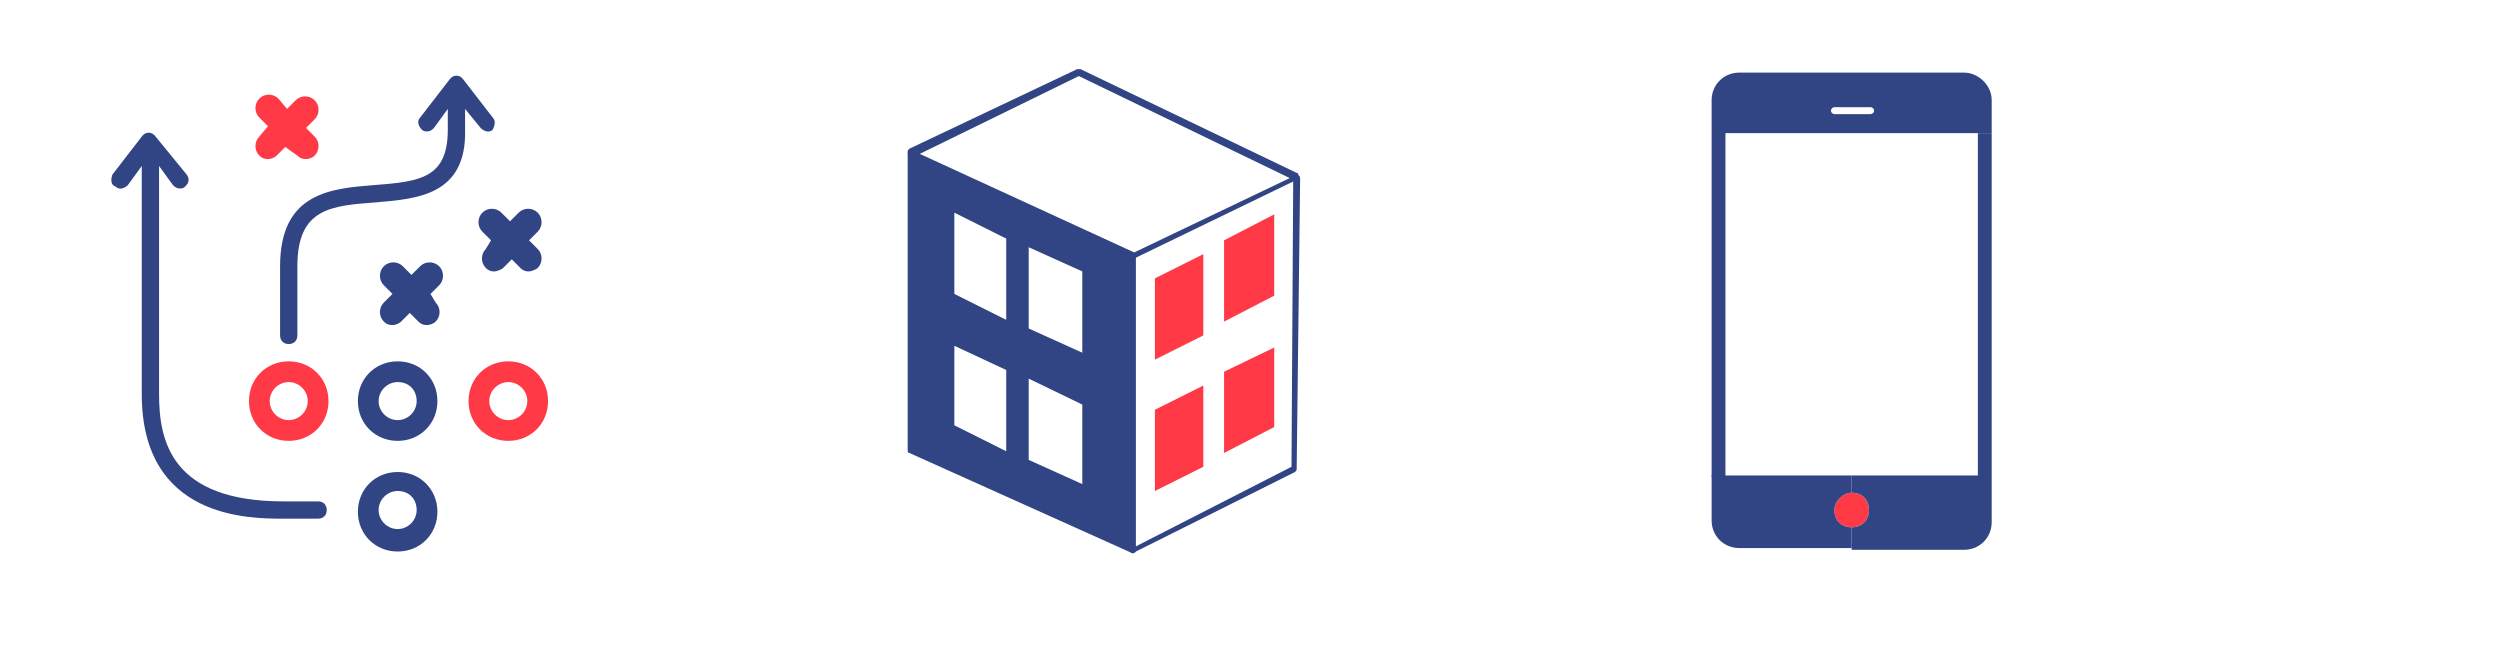
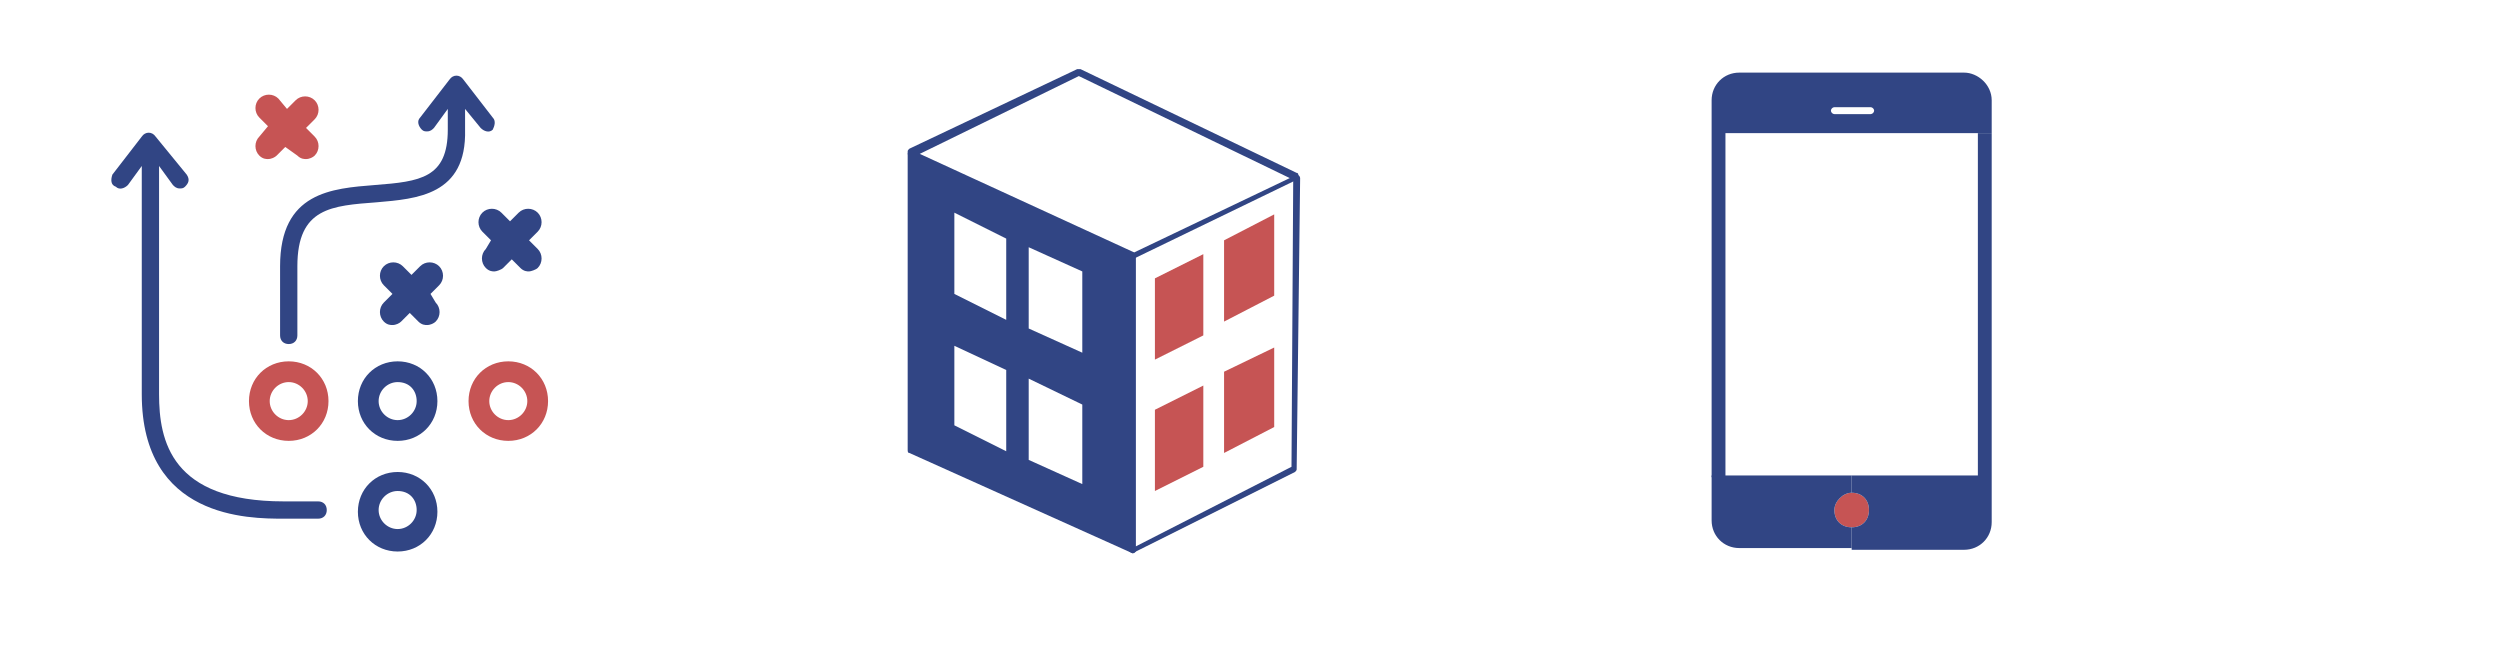
<svg xmlns="http://www.w3.org/2000/svg" version="1.1" id="Layer_1" x="0px" y="0px" viewBox="0 0 144.6 37.9" style="enable-background:new 0 0 144.6 37.9;" xml:space="preserve">
  <style type="text/css">
- 	.st0{fill:#FF3946;}
+ 	.st0{fill:#C65454;}
	.st1{fill:#314584;}
	.st2{fill-rule:evenodd;clip-rule:evenodd;fill:#314584;}
- 	.st3{fill-rule:evenodd;clip-rule:evenodd;fill:#FF3946;}
+ 	.st3{fill-rule:evenodd;clip-rule:evenodd;fill:#C65454;}
</style>
-   <path class="st0" d="M16.7,25.5c-1.3,0-2.3-1-2.3-2.3s1-2.3,2.3-2.3s2.3,1,2.3,2.3C19,24.5,18,25.5,16.7,25.5z M16.7,22.1  c-0.6,0-1.1,0.5-1.1,1.1c0,0.6,0.5,1.1,1.1,1.1s1.1-0.5,1.1-1.1C17.8,22.6,17.3,22.1,16.7,22.1z" />
-   <path class="st1" d="M23,25.5c-1.3,0-2.3-1-2.3-2.3s1-2.3,2.3-2.3s2.3,1,2.3,2.3C25.3,24.5,24.3,25.5,23,25.5z M23,22.1  c-0.6,0-1.1,0.5-1.1,1.1c0,0.6,0.5,1.1,1.1,1.1c0.6,0,1.1-0.5,1.1-1.1C24.1,22.6,23.7,22.1,23,22.1z" />
-   <path class="st0" d="M29.4,25.5c-1.3,0-2.3-1-2.3-2.3s1-2.3,2.3-2.3c1.3,0,2.3,1,2.3,2.3C31.7,24.5,30.7,25.5,29.4,25.5z M29.4,22.1  c-0.6,0-1.1,0.5-1.1,1.1c0,0.6,0.5,1.1,1.1,1.1c0.6,0,1.1-0.5,1.1-1.1C30.5,22.6,30,22.1,29.4,22.1z" />
-   <path class="st1" d="M22.2,17.5c-0.3,0.3-0.3,0.8,0,1.1c0.2,0.2,0.4,0.2,0.5,0.2c0.2,0,0.4-0.1,0.5-0.2l0.5-0.5l0.5,0.5  c0.2,0.2,0.4,0.2,0.5,0.2c0.2,0,0.4-0.1,0.5-0.2c0.3-0.3,0.3-0.8,0-1.1L24.9,17l0.5-0.5c0.3-0.3,0.3-0.8,0-1.1  c-0.3-0.3-0.8-0.3-1.1,0l-0.5,0.5l-0.5-0.5c-0.3-0.3-0.8-0.3-1.1,0c-0.3,0.3-0.3,0.8,0,1.1l0.5,0.5L22.2,17.5z" />
-   <path class="st0" d="M15,7.9c-0.3,0.3-0.3,0.8,0,1.1c0.2,0.2,0.4,0.2,0.5,0.2c0.2,0,0.4-0.1,0.5-0.2l0.5-0.5L17.2,9  c0.2,0.2,0.4,0.2,0.5,0.2c0.2,0,0.4-0.1,0.5-0.2c0.3-0.3,0.3-0.8,0-1.1l-0.5-0.5l0.5-0.5c0.3-0.3,0.3-0.8,0-1.1  c-0.3-0.3-0.8-0.3-1.1,0l-0.5,0.5l-0.5-0.6c-0.3-0.3-0.8-0.3-1.1,0c-0.3,0.3-0.3,0.8,0,1.1l0.5,0.5L15,7.9z" />
-   <path class="st1" d="M28.1,14.4c-0.3,0.3-0.3,0.8,0,1.1c0.2,0.2,0.4,0.2,0.5,0.2s0.4-0.1,0.5-0.2l0.5-0.5l0.5,0.5  c0.2,0.2,0.4,0.2,0.5,0.2s0.4-0.1,0.5-0.2c0.3-0.3,0.3-0.8,0-1.1l-0.5-0.5l0.5-0.5c0.3-0.3,0.3-0.8,0-1.1c-0.3-0.3-0.8-0.3-1.1,0  l-0.5,0.5l-0.5-0.5c-0.3-0.3-0.8-0.3-1.1,0c-0.3,0.3-0.3,0.8,0,1.1l0.5,0.5L28.1,14.4z" />
-   <path class="st1" d="M28.5,6.8l-1.7-2.2c-0.2-0.3-0.6-0.3-0.8,0l-1.7,2.2c-0.2,0.2-0.1,0.5,0.1,0.7c0.1,0.1,0.2,0.1,0.3,0.1  c0.2,0,0.3-0.1,0.4-0.2l0.8-1.1v1.2c0,2.8-1.6,3-4.2,3.2c-2.5,0.2-5.5,0.4-5.5,4.7v4c0,0.3,0.2,0.5,0.5,0.5c0.3,0,0.5-0.2,0.5-0.5  v-4c0-3.4,2-3.5,4.6-3.7c2.3-0.2,5.2-0.4,5.1-4.2V6.3l0.9,1.1c0.2,0.2,0.5,0.3,0.7,0.1C28.6,7.3,28.7,7,28.5,6.8L28.5,6.8z" />
-   <path class="st1" d="M23,31.9c-1.3,0-2.3-1-2.3-2.3s1-2.3,2.3-2.3s2.3,1,2.3,2.3S24.3,31.9,23,31.9z M23,28.4  c-0.6,0-1.1,0.5-1.1,1.1c0,0.6,0.5,1.1,1.1,1.1c0.6,0,1.1-0.5,1.1-1.1C24.1,28.9,23.7,28.4,23,28.4z" />
-   <path class="st1" d="M6.7,10.8c0.2,0.2,0.5,0.1,0.7-0.1l0.8-1.1v13.2c0,7.2,6.2,7.2,8.2,7.2h2c0.3,0,0.5-0.2,0.5-0.5  c0-0.3-0.2-0.5-0.5-0.5l-2,0c-6.5,0-7.2-3.5-7.2-6.2l0-13.2l0.8,1.1c0.1,0.1,0.2,0.2,0.4,0.2c0.1,0,0.2,0,0.3-0.1  c0.2-0.2,0.3-0.4,0.1-0.7L9,7.9c-0.2-0.3-0.6-0.3-0.8,0l-1.7,2.2C6.4,10.4,6.4,10.7,6.7,10.8L6.7,10.8z" />
+   <path class="st0" d="M16.7,25.5c-1.3,0-2.3-1-2.3-2.3s1-2.3,2.3-2.3s2.3,1,2.3,2.3S18,25.5,16.7,25.5z M16.7,22.1  c-0.6,0-1.1,0.5-1.1,1.1s0.5,1.1,1.1,1.1s1.1-0.5,1.1-1.1C17.8,22.6,17.3,22.1,16.7,22.1z" />
+   <path class="st1" d="M23,25.5c-1.3,0-2.3-1-2.3-2.3s1-2.3,2.3-2.3s2.3,1,2.3,2.3S24.3,25.5,23,25.5z M23,22.1  c-0.6,0-1.1,0.5-1.1,1.1s0.5,1.1,1.1,1.1s1.1-0.5,1.1-1.1S23.7,22.1,23,22.1z" />
+   <path class="st0" d="M29.4,25.5c-1.3,0-2.3-1-2.3-2.3s1-2.3,2.3-2.3s2.3,1,2.3,2.3C31.7,24.5,30.7,25.5,29.4,25.5z M29.4,22.1  c-0.6,0-1.1,0.5-1.1,1.1s0.5,1.1,1.1,1.1s1.1-0.5,1.1-1.1S30,22.1,29.4,22.1z" />
+   <path class="st1" d="M22.2,17.5c-0.3,0.3-0.3,0.8,0,1.1c0.2,0.2,0.4,0.2,0.5,0.2c0.2,0,0.4-0.1,0.5-0.2l0.5-0.5l0.5,0.5  c0.2,0.2,0.4,0.2,0.5,0.2c0.2,0,0.4-0.1,0.5-0.2c0.3-0.3,0.3-0.8,0-1.1L24.9,17l0.5-0.5c0.3-0.3,0.3-0.8,0-1.1s-0.8-0.3-1.1,0  l-0.5,0.5l-0.5-0.5c-0.3-0.3-0.8-0.3-1.1,0c-0.3,0.3-0.3,0.8,0,1.1l0.5,0.5L22.2,17.5z" />
+   <path class="st0" d="M15,7.9c-0.3,0.3-0.3,0.8,0,1.1c0.2,0.2,0.4,0.2,0.5,0.2c0.2,0,0.4-0.1,0.5-0.2l0.5-0.5L17.2,9  c0.2,0.2,0.4,0.2,0.5,0.2c0.2,0,0.4-0.1,0.5-0.2c0.3-0.3,0.3-0.8,0-1.1l-0.5-0.5l0.5-0.5c0.3-0.3,0.3-0.8,0-1.1  c-0.3-0.3-0.8-0.3-1.1,0l-0.5,0.5l-0.5-0.6c-0.3-0.3-0.8-0.3-1.1,0s-0.3,0.8,0,1.1l0.5,0.5L15,7.9z" />
+   <path class="st1" d="M28.1,14.4c-0.3,0.3-0.3,0.8,0,1.1c0.2,0.2,0.4,0.2,0.5,0.2s0.4-0.1,0.5-0.2l0.5-0.5l0.5,0.5  c0.2,0.2,0.4,0.2,0.5,0.2s0.4-0.1,0.5-0.2c0.3-0.3,0.3-0.8,0-1.1l-0.5-0.5l0.5-0.5c0.3-0.3,0.3-0.8,0-1.1s-0.8-0.3-1.1,0l-0.5,0.5  L29,12.3c-0.3-0.3-0.8-0.3-1.1,0c-0.3,0.3-0.3,0.8,0,1.1l0.5,0.5L28.1,14.4z" />
+   <path class="st1" d="M28.5,6.8l-1.7-2.2c-0.2-0.3-0.6-0.3-0.8,0l-1.7,2.2c-0.2,0.2-0.1,0.5,0.1,0.7c0.1,0.1,0.2,0.1,0.3,0.1  c0.2,0,0.3-0.1,0.4-0.2l0.8-1.1v1.2c0,2.8-1.6,3-4.2,3.2c-2.5,0.2-5.5,0.4-5.5,4.7v4c0,0.3,0.2,0.5,0.5,0.5s0.5-0.2,0.5-0.5v-4  c0-3.4,2-3.5,4.6-3.7c2.3-0.2,5.2-0.4,5.1-4.2V6.3l0.9,1.1c0.2,0.2,0.5,0.3,0.7,0.1C28.6,7.3,28.7,7,28.5,6.8L28.5,6.8z" />
+   <path class="st1" d="M23,31.9c-1.3,0-2.3-1-2.3-2.3s1-2.3,2.3-2.3s2.3,1,2.3,2.3S24.3,31.9,23,31.9z M23,28.4  c-0.6,0-1.1,0.5-1.1,1.1s0.5,1.1,1.1,1.1s1.1-0.5,1.1-1.1S23.7,28.4,23,28.4z" />
+   <path class="st1" d="M6.7,10.8c0.2,0.2,0.5,0.1,0.7-0.1l0.8-1.1v13.2c0,7.2,6.2,7.2,8.2,7.2h2c0.3,0,0.5-0.2,0.5-0.5  S18.7,29,18.4,29h-2c-6.5,0-7.2-3.5-7.2-6.2V9.6l0.8,1.1c0.1,0.1,0.2,0.2,0.4,0.2c0.1,0,0.2,0,0.3-0.1c0.2-0.2,0.3-0.4,0.1-0.7  L9,7.9c-0.2-0.3-0.6-0.3-0.8,0l-1.7,2.2C6.4,10.4,6.4,10.7,6.7,10.8L6.7,10.8z" />
  <g id="XMLID_1_">
    <g>
-       <path class="st1" d="M114.4,7.7H99.8v19.9H99V5.8c0-0.9,0.7-1.6,1.6-1.6h13c0.8,0,1.6,0.7,1.6,1.6v1.9H114.4z M108.2,6.6    c0.1,0,0.2-0.1,0.2-0.2c0-0.1-0.1-0.2-0.2-0.2h-2.1c-0.1,0-0.2,0.1-0.2,0.2c0,0.1,0.1,0.2,0.2,0.2H108.2z" />
-       <path class="st0" d="M107.1,28.5c0.6,0,1,0.4,1,1c0,0.6-0.4,1-1,1c-0.6,0-1-0.4-1-1C106.1,29,106.6,28.5,107.1,28.5z" />
-       <path class="st1" d="M107.1,30.5c0.6,0,1-0.4,1-1c0-0.6-0.4-1-1-1v-1h7.3V7.7h0.8v22.5c0,0.9-0.7,1.6-1.6,1.6h-6.5V30.5z" />
+       <path class="st1" d="M114.4,7.7H99.8v19.9H99V5.8c0-0.9,0.7-1.6,1.6-1.6h13c0.8,0,1.6,0.7,1.6,1.6v1.9    C115.2,7.7,114.4,7.7,114.4,7.7z M108.2,6.6c0.1,0,0.2-0.1,0.2-0.2s-0.1-0.2-0.2-0.2h-2.1c-0.1,0-0.2,0.1-0.2,0.2s0.1,0.2,0.2,0.2    H108.2z" />
+       <path class="st0" d="M107.1,28.5c0.6,0,1,0.4,1,1s-0.4,1-1,1s-1-0.4-1-1C106.1,29,106.6,28.5,107.1,28.5z" />
+       <path class="st1" d="M107.1,30.5c0.6,0,1-0.4,1-1s-0.4-1-1-1v-1h7.3V7.7h0.8v22.5c0,0.9-0.7,1.6-1.6,1.6h-6.5    C107.1,31.8,107.1,30.5,107.1,30.5z" />
      <path class="st1" d="M106.1,29.5c0,0.6,0.4,1,1,1v1.2h-6.5c-0.9,0-1.6-0.7-1.6-1.6v-2.6h0.8h7.3v1C106.6,28.5,106.1,29,106.1,29.5    z" />
    </g>
  </g>
  <g>
-     <path class="st1" d="M65.5,15C65.5,15,65.5,15,65.5,15L52.6,9c-0.1,0-0.1-0.1-0.1-0.2c0-0.1,0-0.1,0.1-0.2l9.7-4.6   c0.1,0,0.1,0,0.2,0l12.5,6c0.1,0,0.1,0.1,0.1,0.2c0,0.1,0,0.1-0.1,0.2L65.5,15C65.6,15,65.5,15,65.5,15z M53.2,8.9l12.4,5.7l9-4.3   L62.4,4.4L53.2,8.9z" />
-     <path class="st1" d="M65.5,32C65.5,32,65.4,32,65.5,32c-0.2-0.1-0.2-0.1-0.2-0.2V14.8c0-0.1,0.1-0.2,0.2-0.2c0.1,0,0.2,0.1,0.2,0.2   v16.8l9-4.6l0.1-16.7c0-0.1,0.1-0.2,0.2-0.2c0,0,0,0,0,0c0.1,0,0.2,0.1,0.2,0.2L75,27.1c0,0.1,0,0.1-0.1,0.2L65.5,32   C65.6,32,65.5,32,65.5,32z" />
-     <path class="st1" d="M65.5,32C65.5,32,65.5,32,65.5,32l-12.9-5.8c-0.1,0-0.1-0.1-0.1-0.2V8.9c0-0.1,0.1-0.2,0.2-0.2   c0.1,0,0.2,0.1,0.2,0.2V26l12.7,5.7c0.1,0,0.1,0.2,0.1,0.2C65.6,32,65.6,32,65.5,32z" />
-     <path class="st2" d="M65.5,31.9V14.8l-12.8-6v17.2L65.5,31.9z M62.6,28l-3.1-1.4v-4.7l3.1,1.5V28L62.6,28z M62.6,20.4L59.5,19v-4.7   l3.1,1.4V20.4z M58.2,18.5l-3-1.5v-4.7l3,1.5V18.5z M58.2,21.4v4.7l-3-1.5V20L58.2,21.4L58.2,21.4z" />
+     <path class="st1" d="M65.5,15L65.5,15L52.6,9c-0.1,0-0.1-0.1-0.1-0.2c0-0.1,0-0.1,0.1-0.2L62.3,4c0.1,0,0.1,0,0.2,0L75,10   c0.1,0,0.1,0.1,0.1,0.2c0,0.1,0,0.1-0.1,0.2L65.5,15C65.6,15,65.5,15,65.5,15z M53.2,8.9l12.4,5.7l9-4.3L62.4,4.4L53.2,8.9z" />
+     <path class="st1" d="M65.5,32C65.5,32,65.4,32,65.5,32c-0.2-0.1-0.2-0.1-0.2-0.2v-17c0-0.1,0.1-0.2,0.2-0.2s0.2,0.1,0.2,0.2v16.8   l9-4.6l0.1-16.7c0-0.1,0.1-0.2,0.2-0.2l0,0c0.1,0,0.2,0.1,0.2,0.2L75,27.1c0,0.1,0,0.1-0.1,0.2L65.5,32C65.6,32,65.5,32,65.5,32z" />
+     <path class="st1" d="M65.5,32L65.5,32l-12.9-5.8c-0.1,0-0.1-0.1-0.1-0.2V8.9c0-0.1,0.1-0.2,0.2-0.2c0.1,0,0.2,0.1,0.2,0.2V26   l12.7,5.7c0.1,0,0.1,0.2,0.1,0.2C65.6,32,65.6,32,65.5,32z" />
+     <path class="st2" d="M65.5,31.9V14.8l-12.8-6V26L65.5,31.9z M62.6,28l-3.1-1.4v-4.7l3.1,1.5V28L62.6,28z M62.6,20.4L59.5,19v-4.7   l3.1,1.4V20.4z M58.2,18.5l-3-1.5v-4.7l3,1.5V18.5z M58.2,21.4v4.7l-3-1.5V20L58.2,21.4L58.2,21.4z" />
    <path class="st3" d="M66.8,23.7v4.7l2.8-1.4v-4.7L66.8,23.7z" />
    <path class="st3" d="M66.8,20.8l2.8-1.4v-4.7l-2.8,1.4V20.8z" />
    <path class="st3" d="M70.8,13.9v4.7l2.9-1.5v-4.7L70.8,13.9z" />
    <path class="st3" d="M73.7,20.1l-2.9,1.4v4.7l2.9-1.5V20.1z" />
  </g>
</svg>
